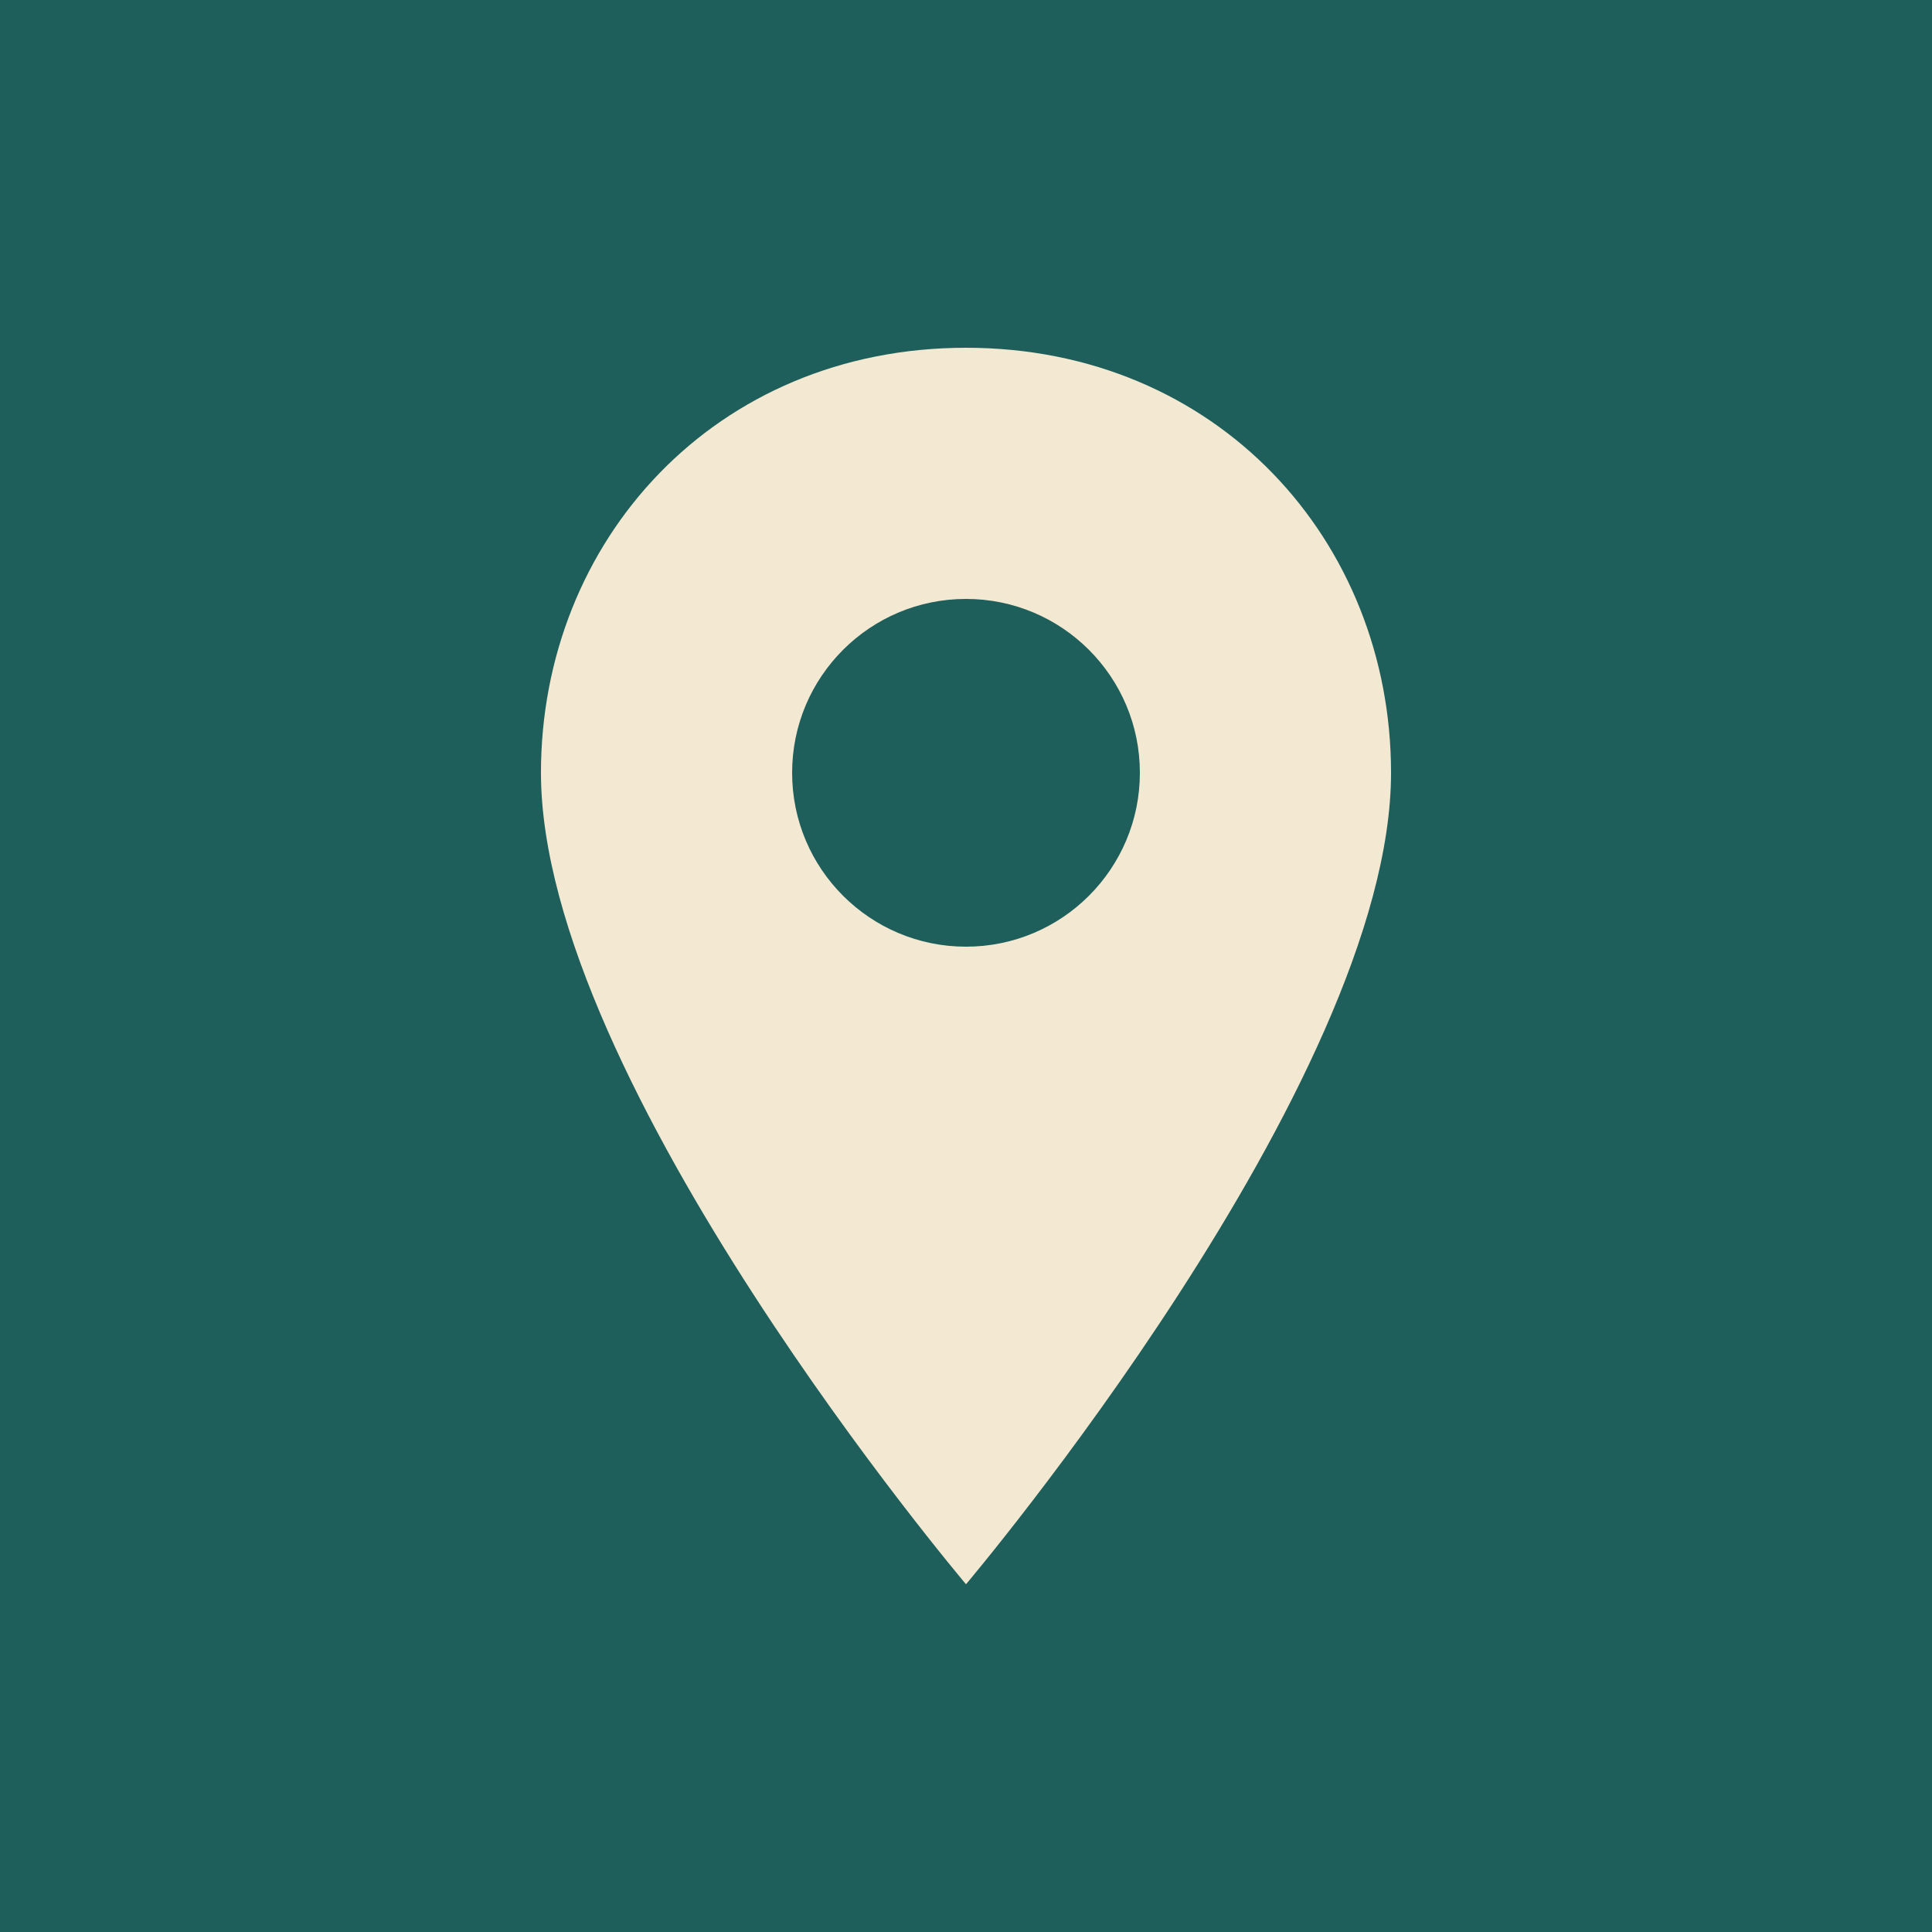
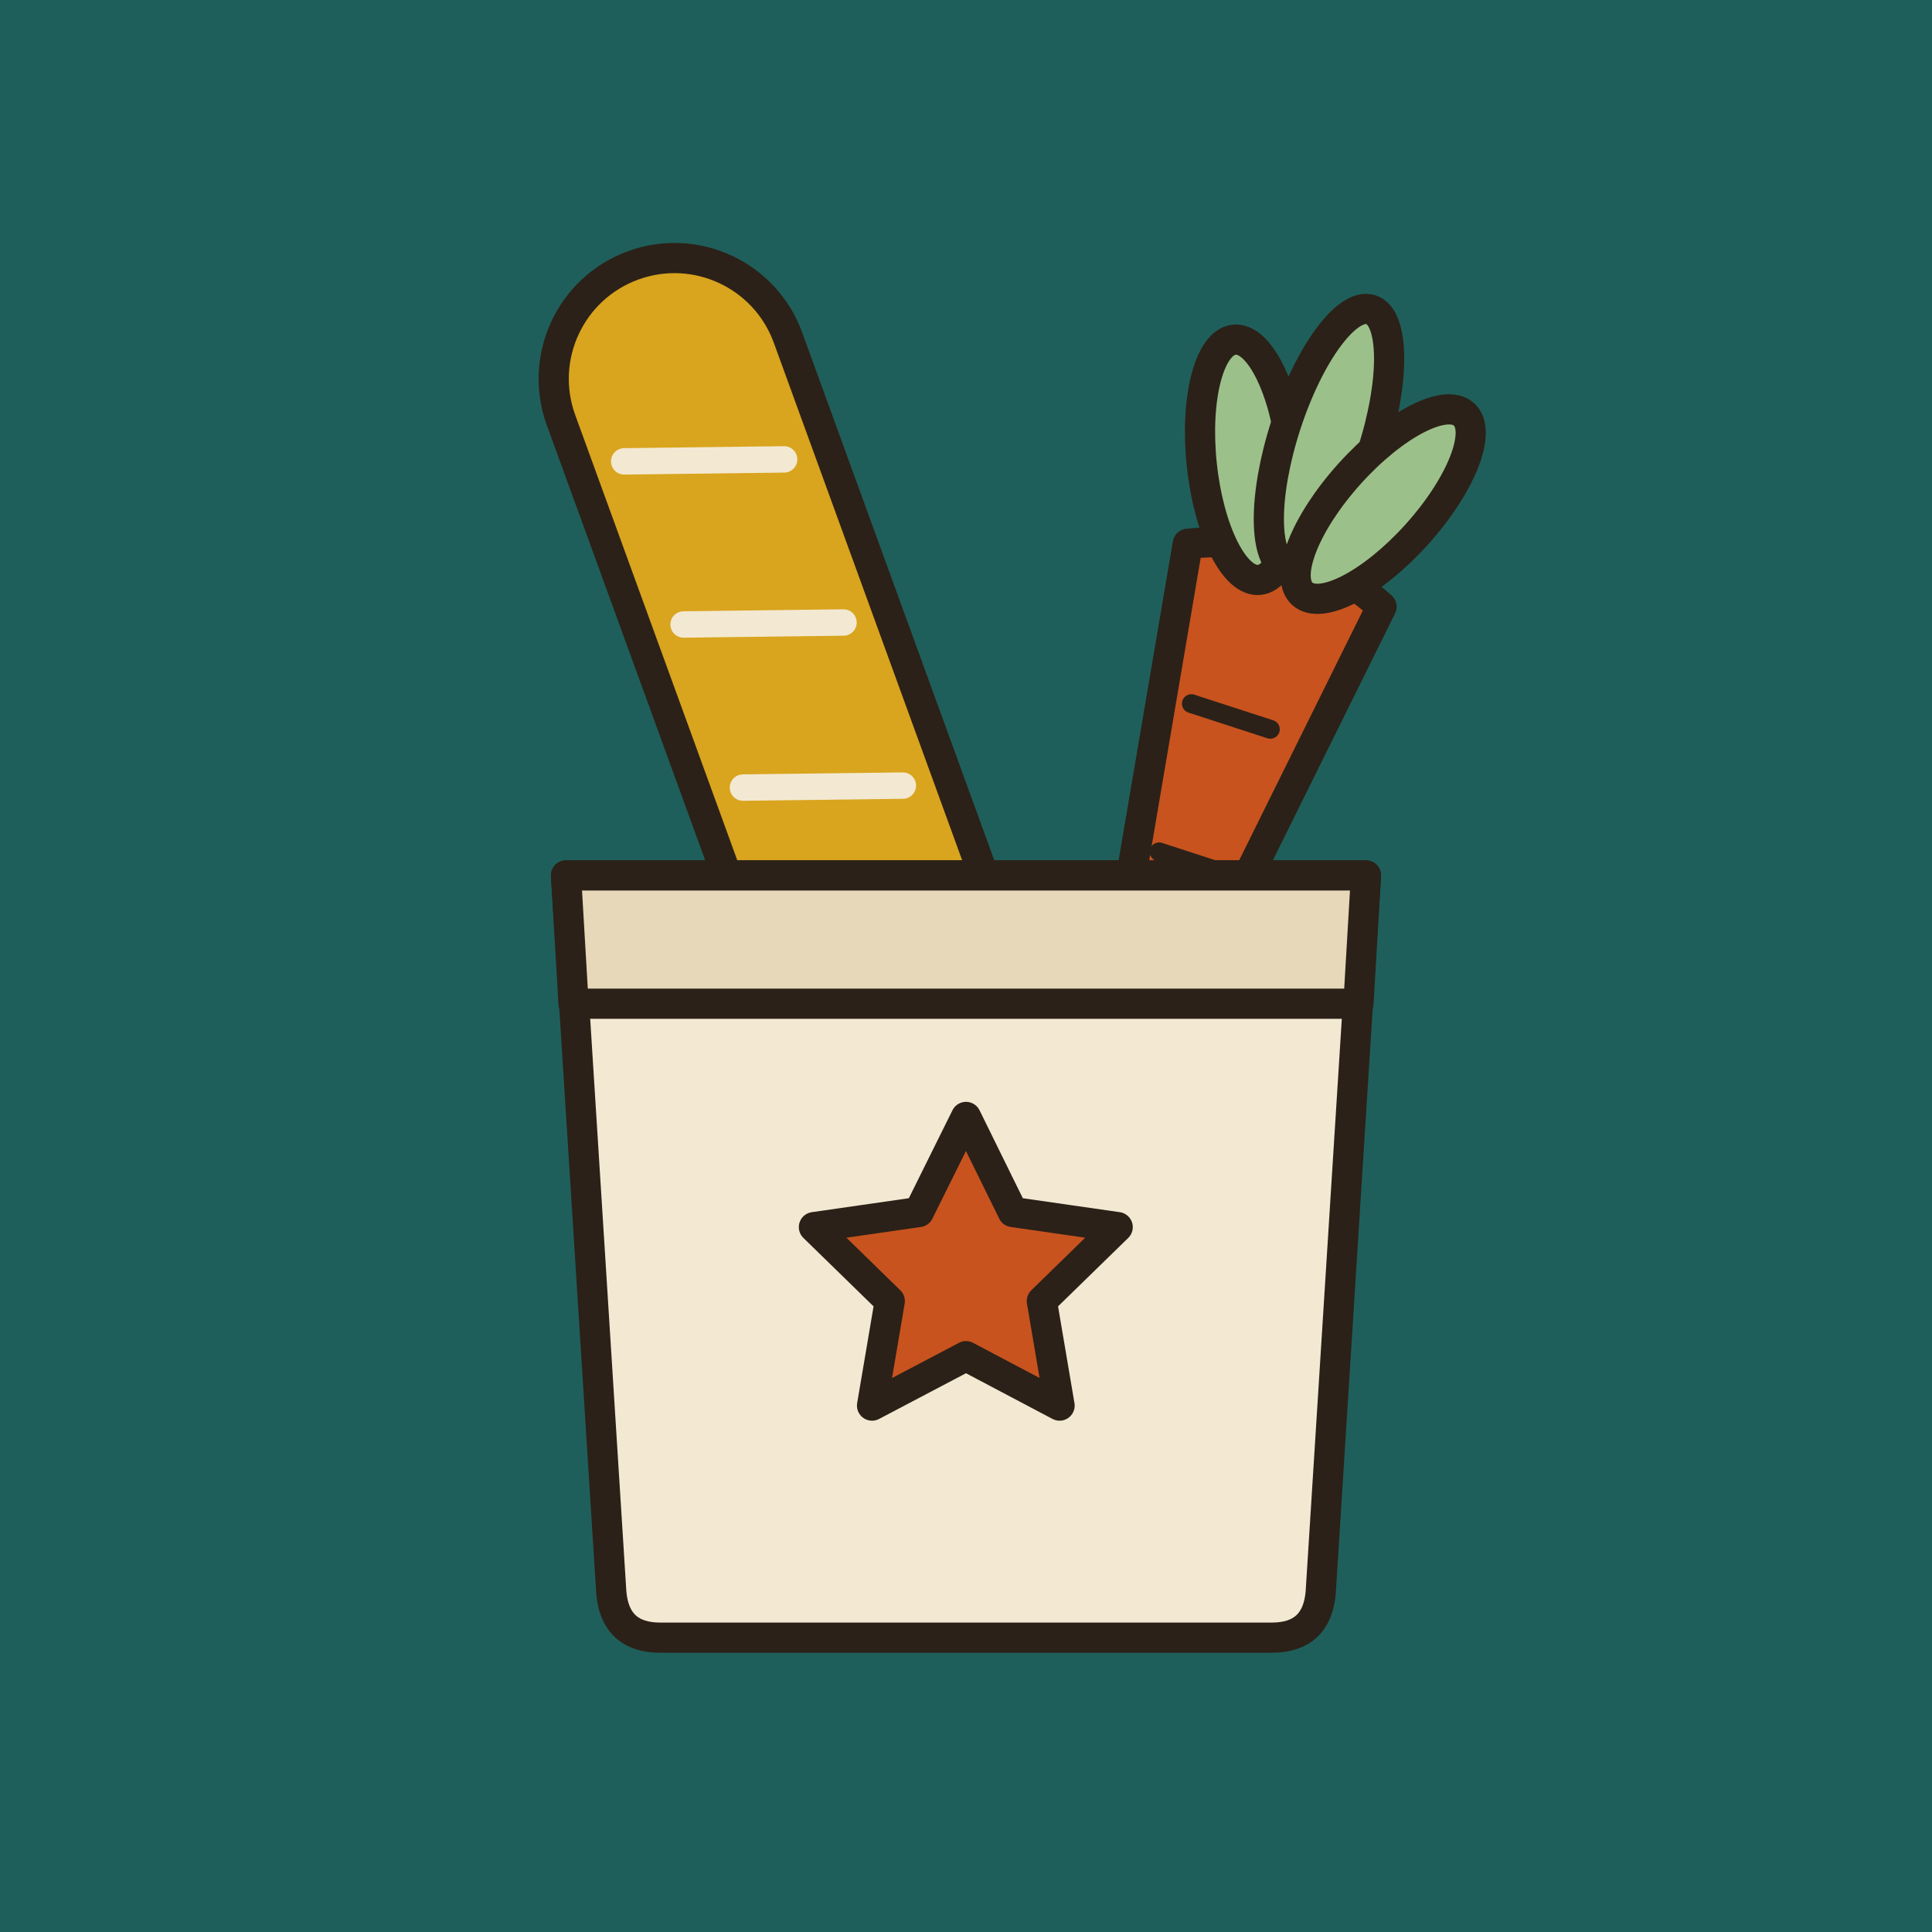
- <svg xmlns="http://www.w3.org/2000/svg" viewBox="0 0 100 100">
-   <rect width="100" height="100" fill="#1f5f5b" />
-   <path d="M50 18c-13 0-22 10-22 22 0 16 22 42 22 42s22-26 22-42c0-12-9-22-22-22zm0 31a9 9 0 110-18 9 9 0 010 18z" fill="#f3e9d2" />
+ <svg xmlns="http://www.w3.org/2000/svg" viewBox="0 0 512 512">
+   <rect width="512" height="512" fill="#1f5f5b" />
+   <g stroke="#2b2118" stroke-width="8" stroke-linejoin="round" stroke-linecap="round">
+     <g transform="rotate(-20 215 200)">
+       <rect x="183" y="62" width="64" height="250" rx="32" fill="#d9a41e" />
+       <path d="M195 110l40 14M195 156l40 14M195 202l40 14" fill="none" stroke="#f3e9d2" stroke-width="7" />
+     </g>
+     <g transform="rotate(18 325 200)">
+       <path d="M298 150q27-12 54 0l-22 150h-10z" fill="#c8531e" />
+       <path d="M312 190h22M316 230h16" fill="none" stroke="#2b2118" stroke-width="5" />
+       <ellipse cx="306" cy="124" rx="12" ry="32" fill="#9cc08a" transform="rotate(-24 306 124)" />
+       <ellipse cx="325" cy="112" rx="12" ry="36" fill="#9cc08a" />
+       <ellipse cx="344" cy="124" rx="12" ry="32" fill="#9cc08a" transform="rotate(24 344 124)" />
+     </g>
+     <path d="M150 232h212l-12 190q-1 12-13 12H175q-12 0-13-12z" fill="#f3e9d2" />
+     <path d="M150 232h212l-2 34H152z" fill="#e6d8b8" />
+     <path d="M256 296l12.4 25.2 27.8 4-20.1 19.6 4.7 27.7L256 359.4l-24.9 13.1 4.7-27.7-20.1-19.6 27.8-4z" fill="#c8531e" />
+   </g>
</svg>
